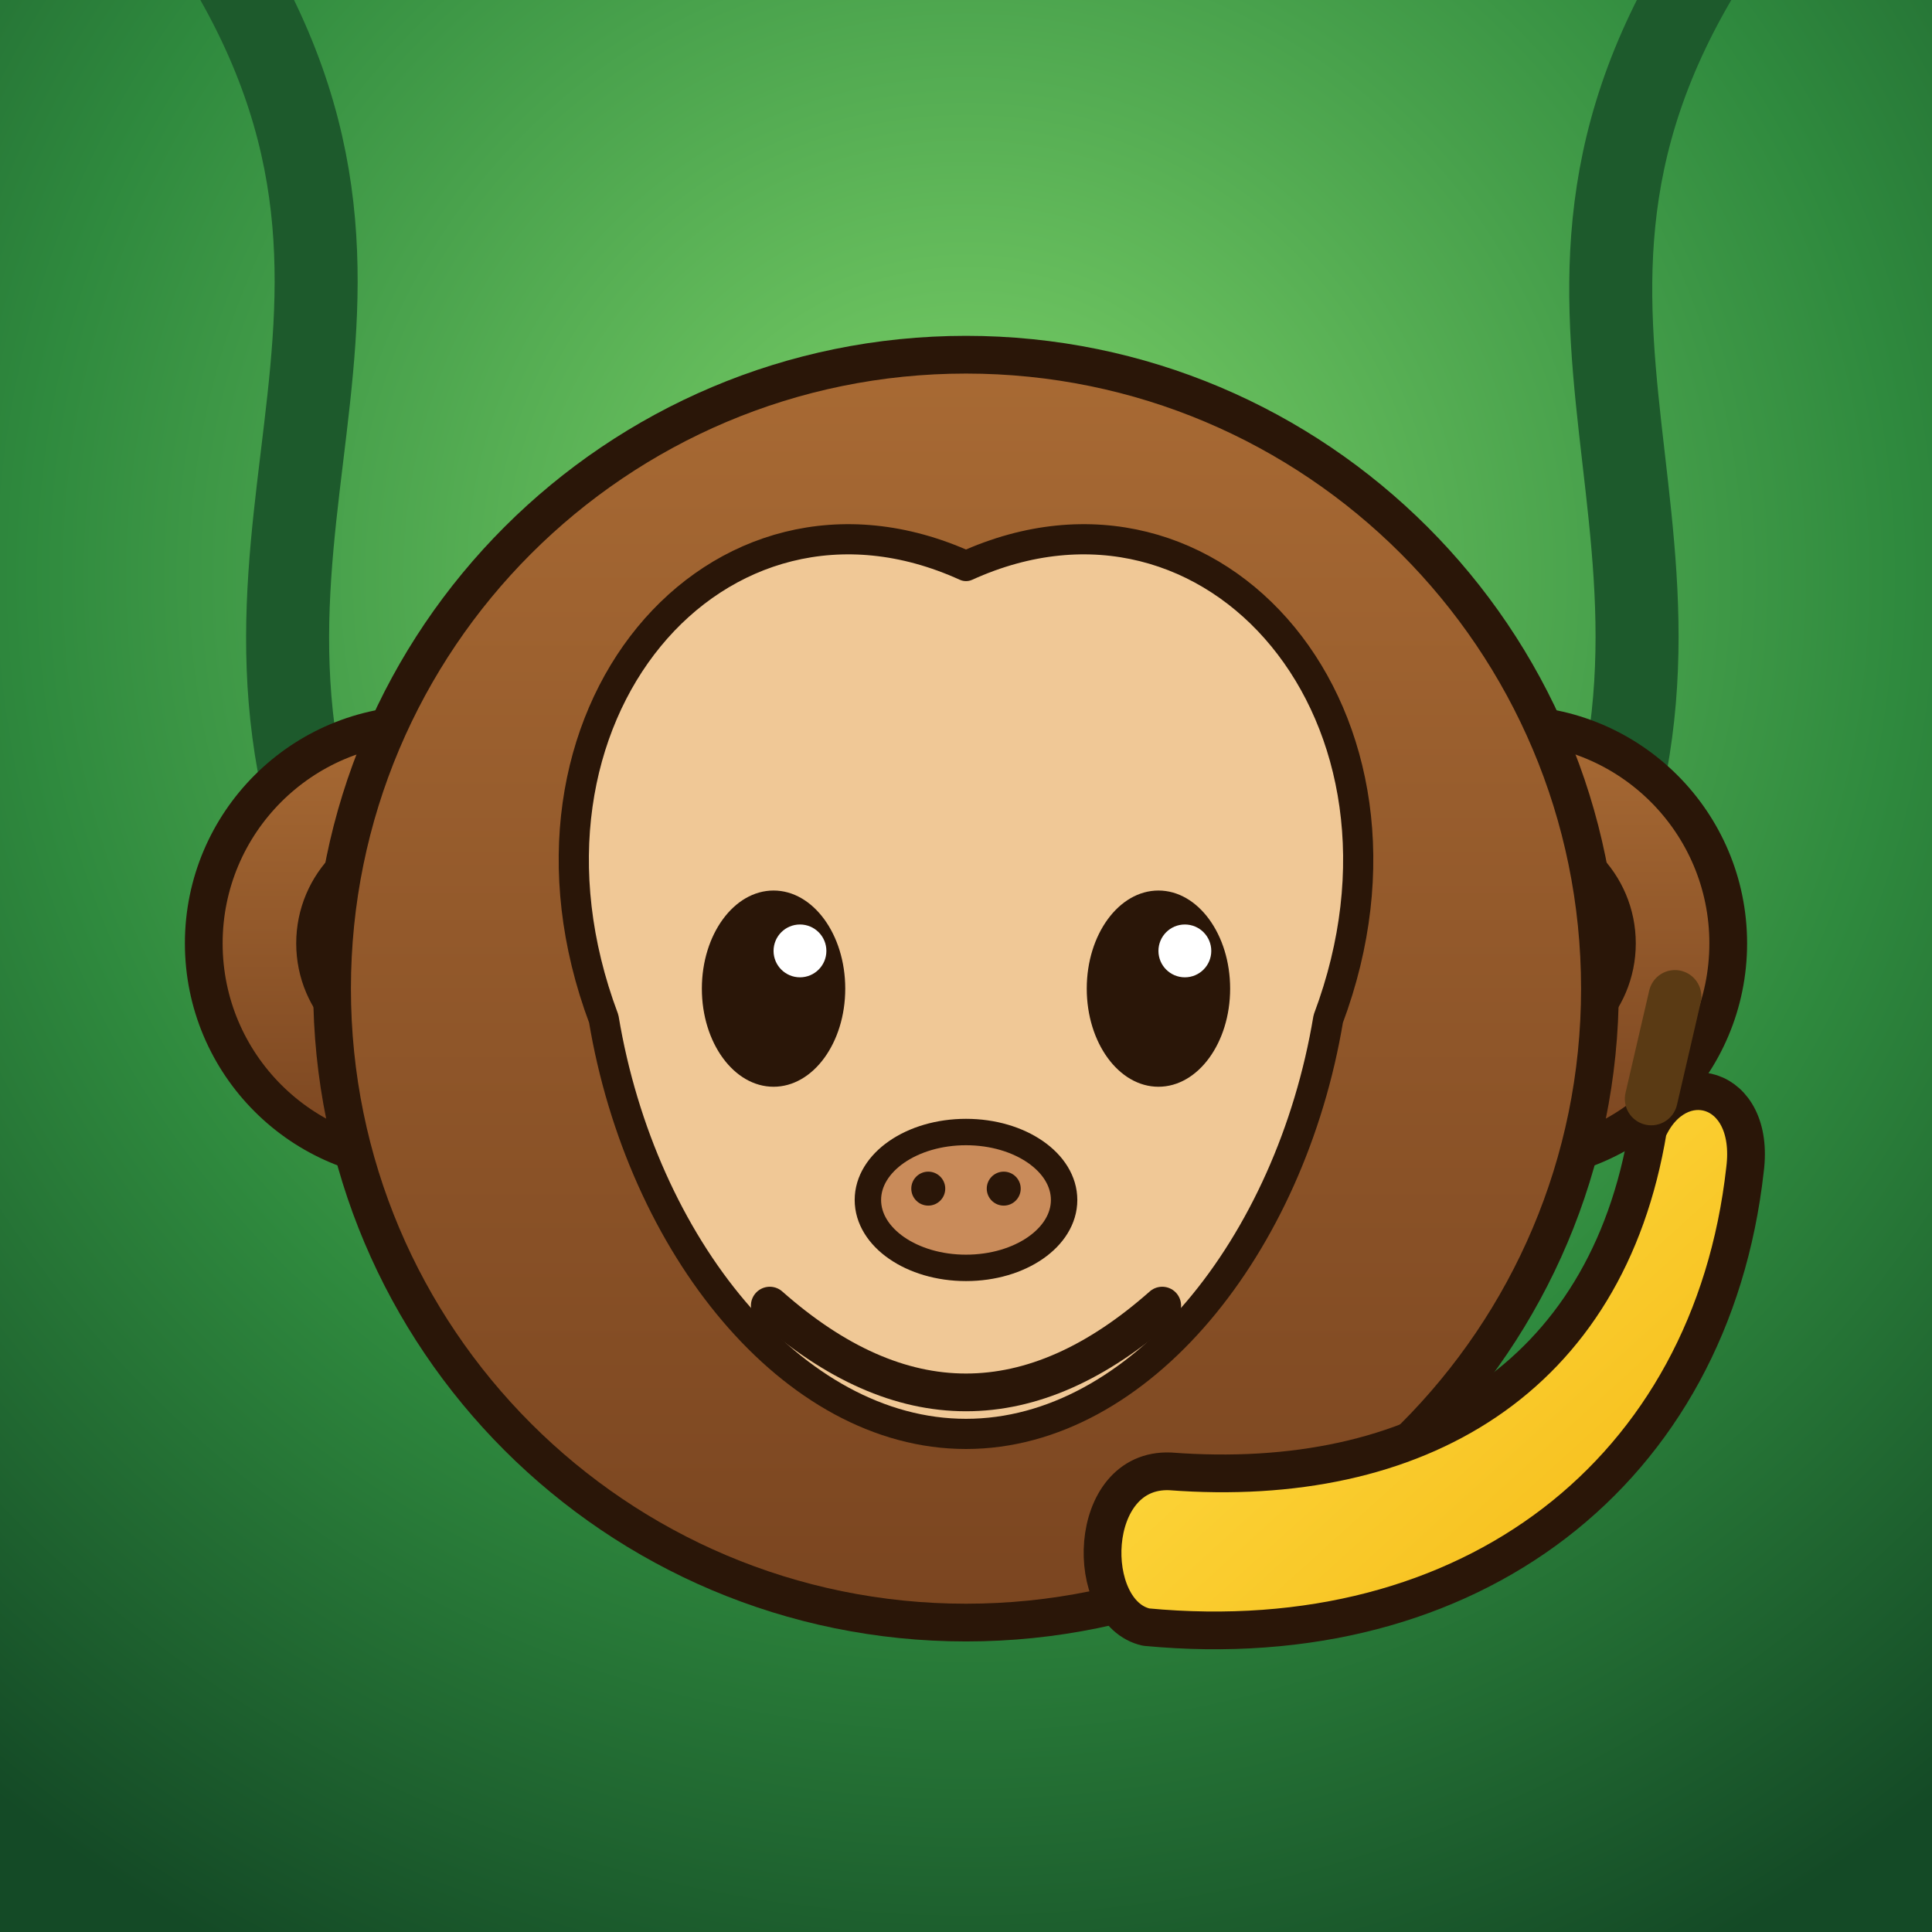
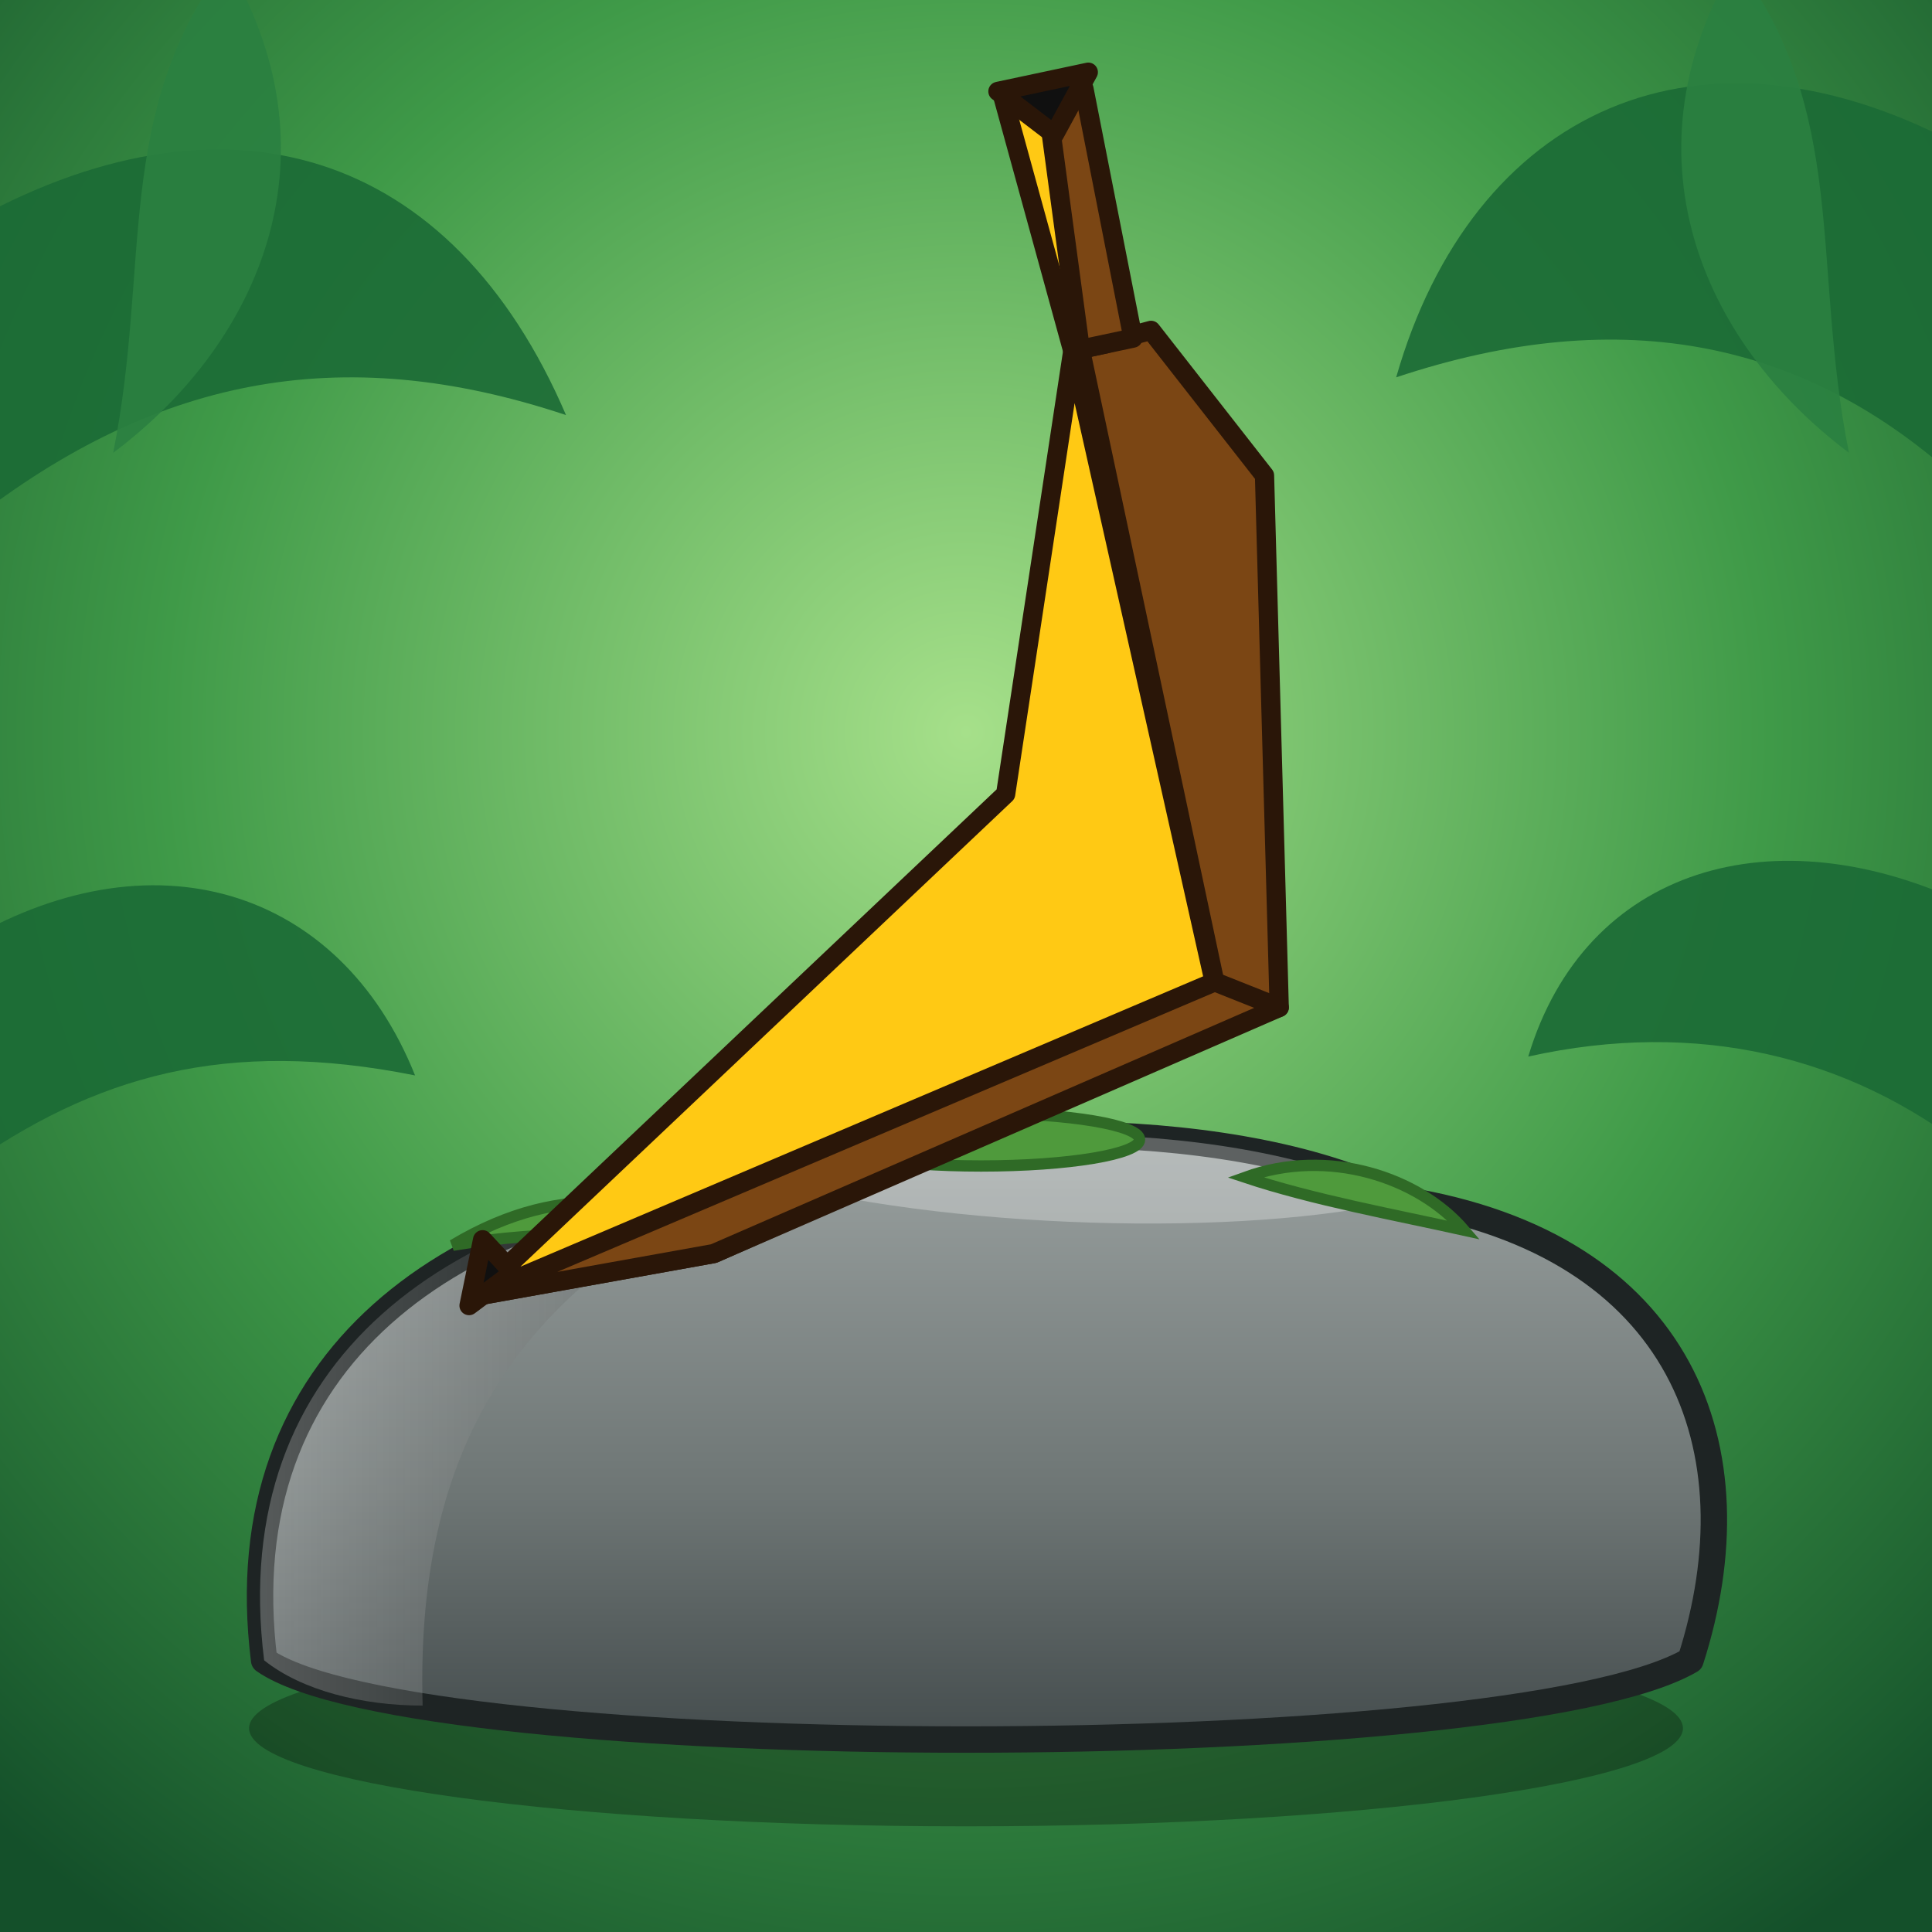
<svg xmlns="http://www.w3.org/2000/svg" viewBox="0 0 512 512">
  <defs>
-     <radialGradient id="bg" cx="50%" cy="30%" r="80%">
-       <stop offset="0" stop-color="#7fd46a" />
-       <stop offset=".6" stop-color="#2f8a3e" />
-       <stop offset="1" stop-color="#144a26" />
+     <radialGradient id="bg" cx="50%" cy="38%" r="75%">
+       <stop offset="0" stop-color="#a6e08a" />
+       <stop offset=".55" stop-color="#3f9a48" />
+       <stop offset="1" stop-color="#14502a" />
    </radialGradient>
-     <linearGradient id="fur" x1="0" y1="0" x2="0" y2="1">
-       <stop offset="0" stop-color="#a86a34" />
-       <stop offset="1" stop-color="#7a4520" />
+     <linearGradient id="st" x1="0" y1="0" x2="0" y2="1">
+       <stop offset="0" stop-color="#9aa1a0" />
+       <stop offset=".6" stop-color="#6d7574" />
+       <stop offset="1" stop-color="#454d4e" />
    </linearGradient>
-     <linearGradient id="ban" x1="0" y1="0" x2="1" y2="1">
-       <stop offset="0" stop-color="#ffe24a" />
-       <stop offset="1" stop-color="#f5b814" />
+     <linearGradient id="stl" x1="0" y1="0" x2="1" y2="0">
+       <stop offset="0" stop-color="rgba(255,255,255,.25)" />
+       <stop offset="1" stop-color="rgba(0,0,0,.18)" />
    </linearGradient>
  </defs>
  <rect width="512" height="512" fill="url(#bg)" />
-   <path d="M60 -10 C120 90 40 150 100 260" stroke="#1d5a2c" stroke-width="22" fill="none" stroke-linecap="round" />
-   <path d="M452 -10 C390 90 470 150 410 260" stroke="#1d5a2c" stroke-width="22" fill="none" stroke-linecap="round" />
-   <g stroke="#2a1608" stroke-width="10" stroke-linejoin="round">
-     <circle cx="112" cy="250" r="58" fill="url(#fur)" />
-     <circle cx="112" cy="250" r="30" fill="#f0c896" stroke-width="7" />
-     <circle cx="400" cy="250" r="58" fill="url(#fur)" />
-     <circle cx="400" cy="250" r="30" fill="#f0c896" stroke-width="7" />
-     <circle cx="256" cy="262" r="168" fill="url(#fur)" />
-     <path d="M256 150 C190 120 130 190 160 270 C170 330 210 380 256 380 C302 380 342 330 352 270 C382 190 322 120 256 150 Z" fill="#f0c896" stroke-width="8" />
+   <g fill="#1b6a35" opacity=".9">
+     <path d="M-10 60 C60 20 120 40 150 110 C90 90 40 100 -10 140Z" />
+     <path d="M522 40 C450 0 390 30 370 100 C430 80 480 90 522 130Z" />
+     <path d="M-10 250 C40 220 90 235 110 285 C60 275 25 285 -10 310Z" />
+     <path d="M522 240 C470 215 420 230 405 280 C450 270 490 280 522 305Z" />
  </g>
-   <g fill="#2a1608">
-     <ellipse cx="205" cy="262" rx="19" ry="26" />
-     <ellipse cx="307" cy="262" rx="19" ry="26" />
+   <g fill="#2a8040" opacity=".9">
+     <path d="M60 -10 C90 40 70 90 30 120 C40 70 30 30 60 -10Z" />
+     <path d="M460 -10 C430 40 450 90 490 120 C480 70 490 30 460 -10Z" />
  </g>
-   <g fill="#fff">
-     <circle cx="212" cy="252" r="7" />
-     <circle cx="314" cy="252" r="7" />
+   <ellipse cx="256" cy="458" rx="190" ry="26" fill="rgba(0,0,0,.28)" />
+   <g stroke="#1e2424" stroke-width="7" stroke-linejoin="round">
+     <path d="M70 440 C60 360 120 318 200 312 C250 296 330 296 372 318 C446 330 466 384 448 440 C400 468 110 468 70 440Z" fill="url(#st)" />
  </g>
-   <ellipse cx="256" cy="318" rx="26" ry="18" fill="#c98b5a" stroke="#2a1608" stroke-width="7" />
-   <g fill="#2a1608">
-     <circle cx="246" cy="315" r="4.5" />
-     <circle cx="266" cy="315" r="4.5" />
+   <path d="M200 312 C250 296 330 296 372 318 C330 328 250 326 200 312Z" fill="rgba(255,255,255,.28)" />
+   <path d="M70 440 C60 360 120 318 200 312 C140 340 110 380 112 452 C96 452 80 448 70 440Z" fill="url(#stl)" />
+   <g fill="#4f9a3c" stroke="#2f6a26" stroke-width="3">
+     <path d="M120 330 C150 312 176 318 190 330 C172 326 144 326 120 330Z" />
+     <path d="M330 312 C352 304 376 312 388 326 C370 322 348 318 330 312Z" />
+     <ellipse cx="260" cy="302" rx="42" ry="7" />
  </g>
-   <path d="M204 346 Q256 392 308 346" stroke="#2a1608" stroke-width="10" fill="none" stroke-linecap="round" />
-   <path d="M296 420 C380 440 450 400 470 322 C476 300 456 292 446 308 C426 372 372 394 308 380 C286 376 280 414 296 420 Z" fill="url(#ban)" stroke="#2a1608" stroke-width="10" stroke-linejoin="round" transform="rotate(-8 380 370)" />
-   <path d="M448 300 l10 -26" stroke="#5a3a14" stroke-width="14" stroke-linecap="round" transform="rotate(-8 380 370)" />
+   <g stroke="#2a1608" stroke-width="5" stroke-linejoin="round" transform="translate(256 318) rotate(-12) scale(1.02) translate(-430 -338)">
+     <path d="M503 128 L462 237 L300 336 L363 338 L505 308 Z" fill="#ffc914" />
+     <path d="M505 128 L524 127 L545 170 L520 306 L505 308 Z" fill="#7b4614" />
+     <path d="M300 336 L363 338 L520 306 L505 296 Z" fill="#7b4614" />
+     <path d="M499 60 L510 60 L512 128 L503 128 Z" fill="#ffc914" />
+     <path d="M510 62 L520 62 L519 128 L505 128 Z" fill="#7b4614" />
+     <path d="M298 338 L311 332 L305 322 Z" fill="#101010" />
+     <path d="M498 58 L522 58 L510 72 Z" fill="#101010" />
+   </g>
</svg>
